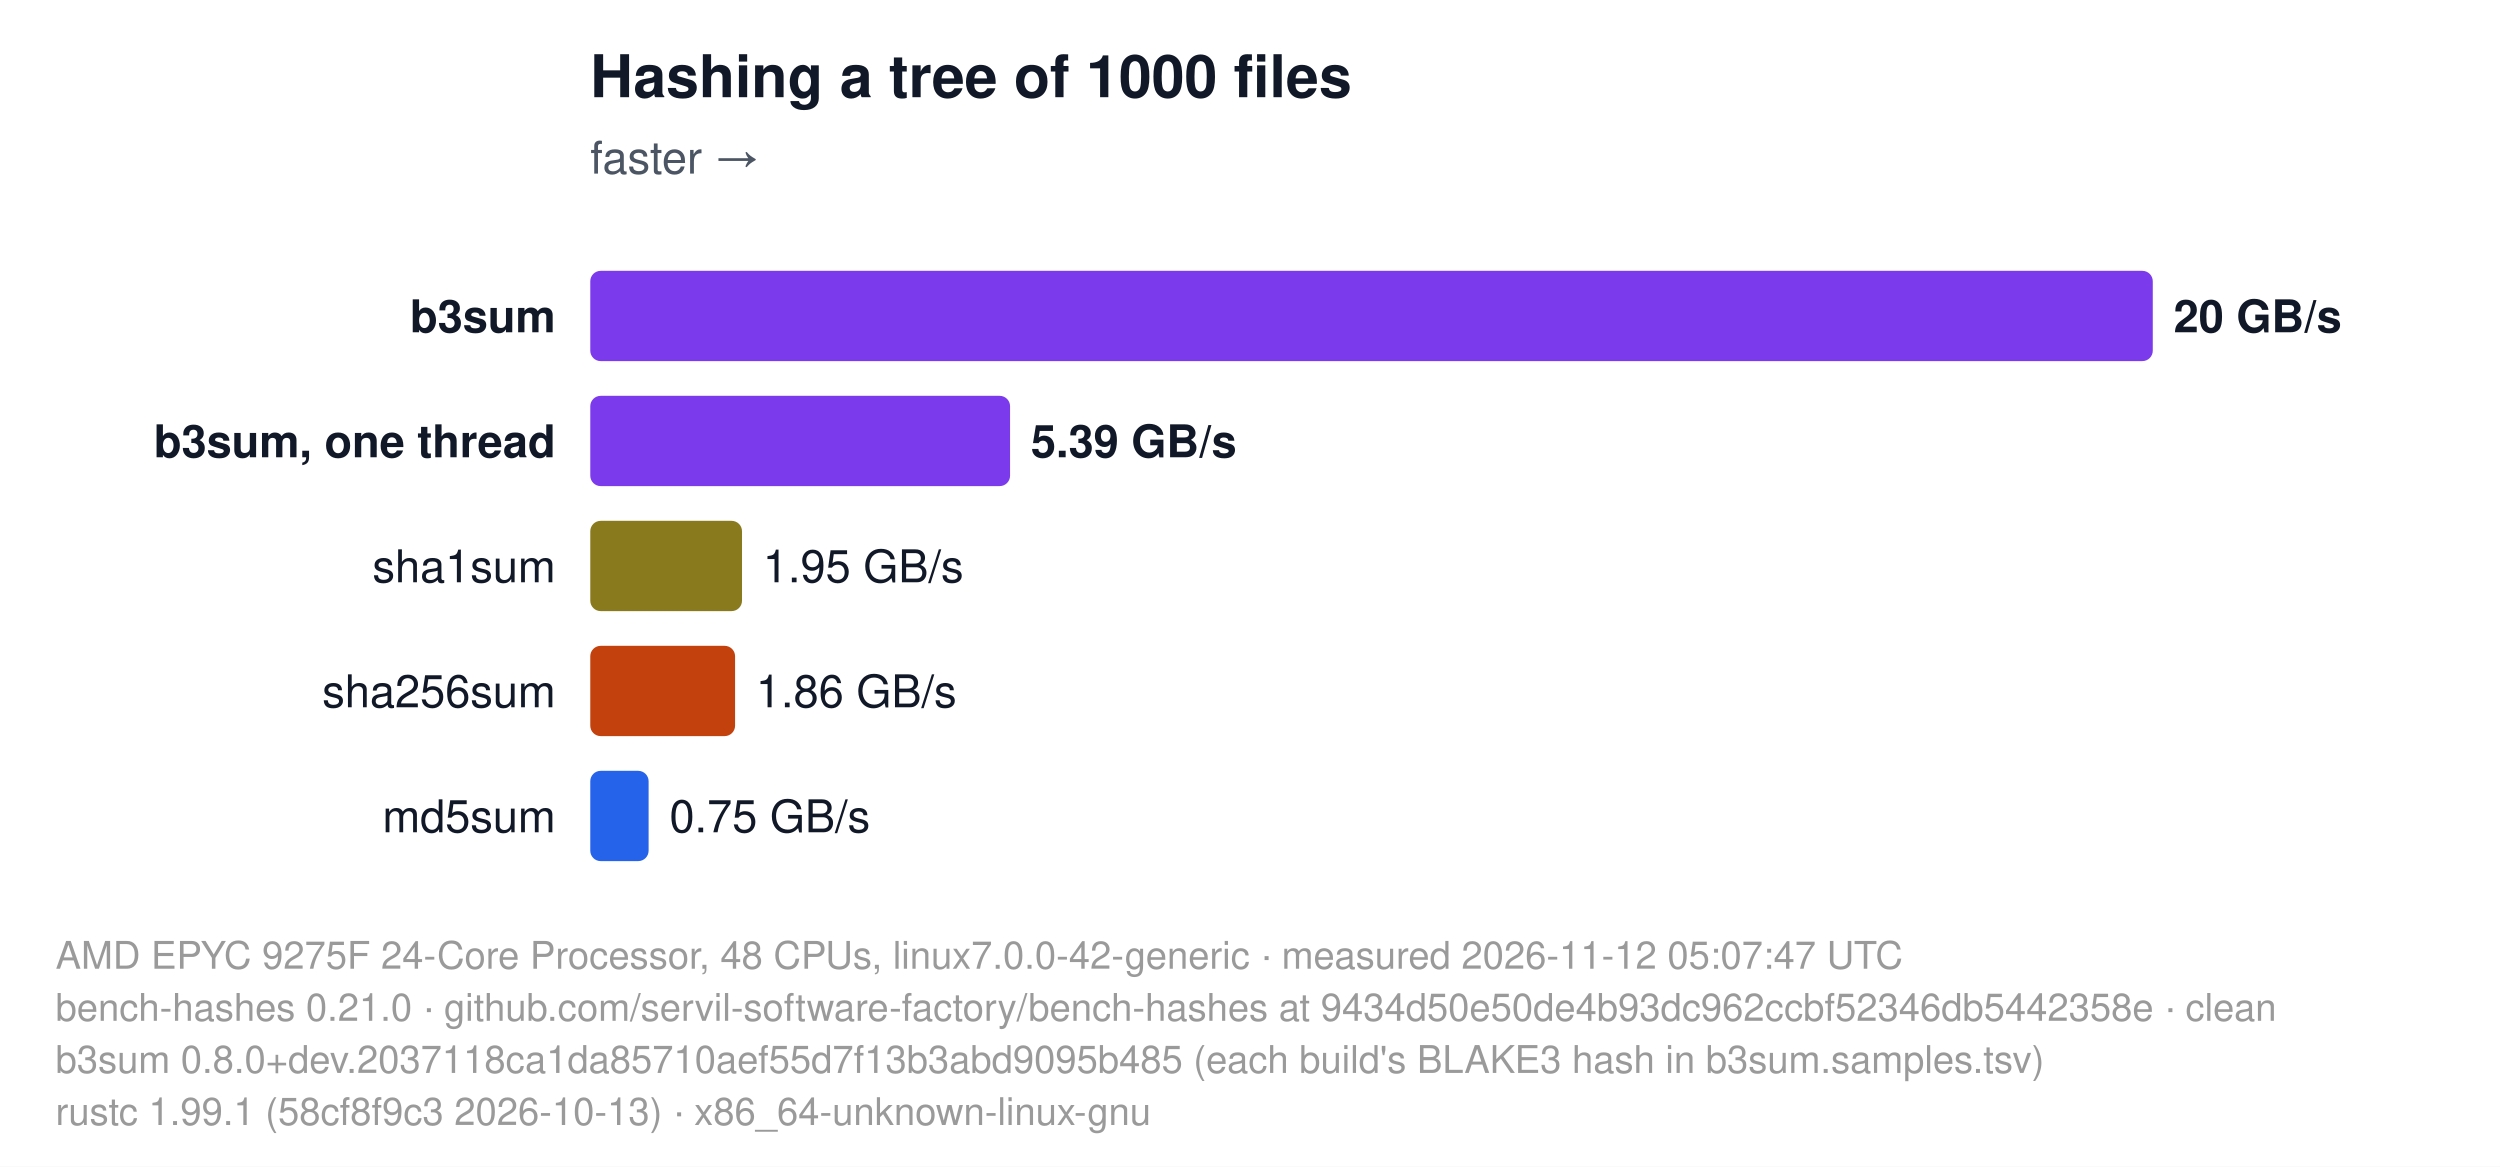
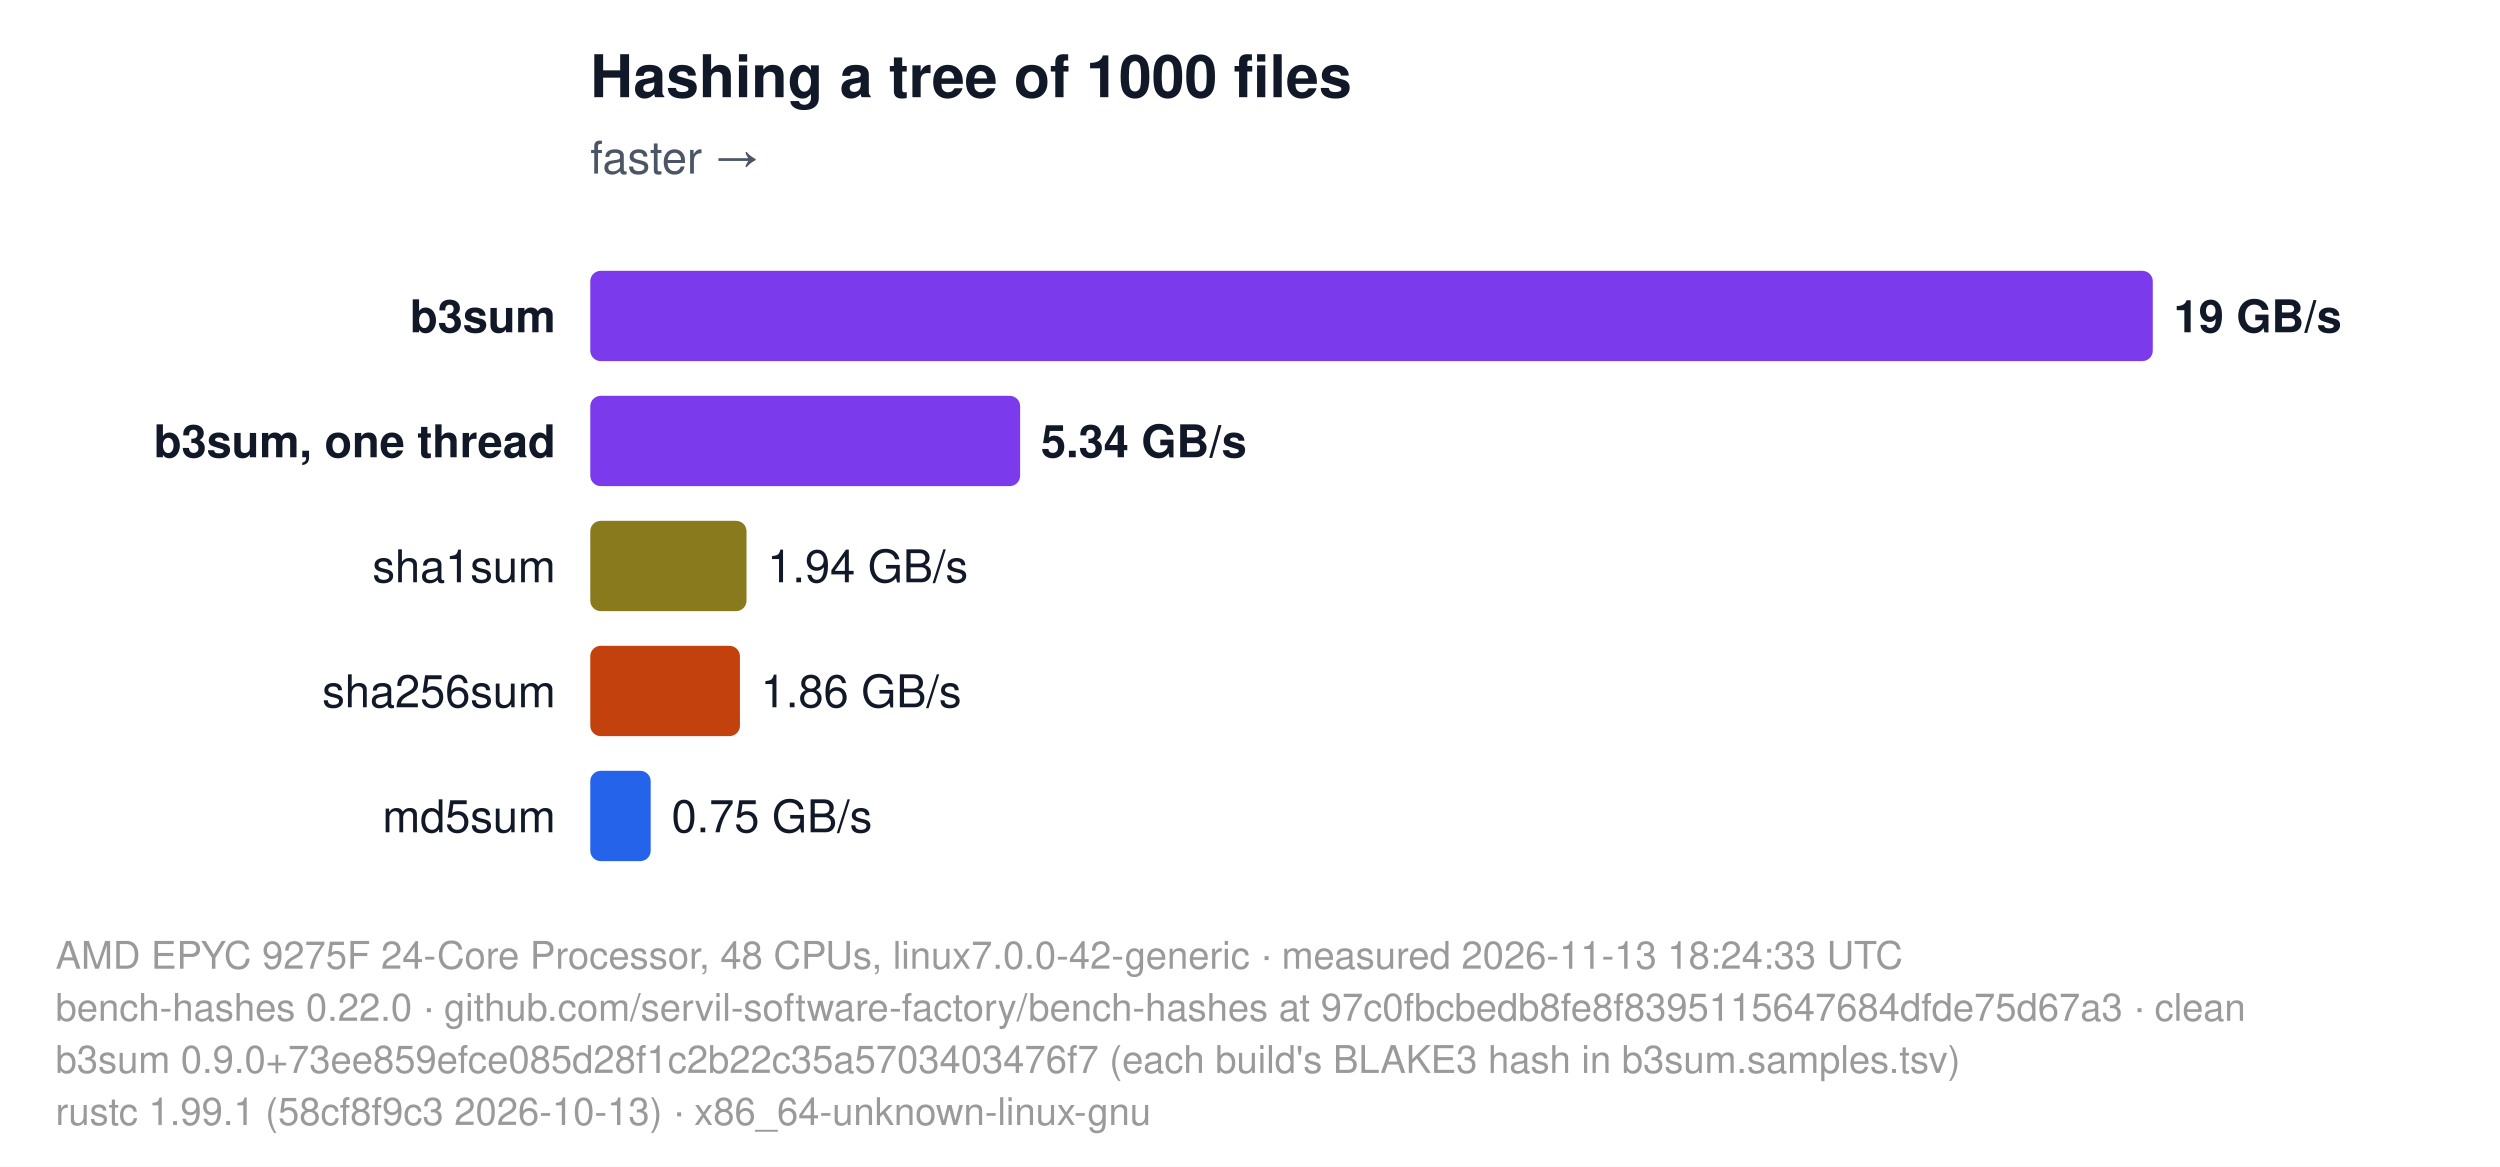
<svg xmlns="http://www.w3.org/2000/svg" width="720" height="336" viewBox="0 0 720 336" font-family="-apple-system, BlinkMacSystemFont, 'Segoe UI', Helvetica, Arial, sans-serif">
  <rect width="720" height="336" fill="#ffffff" />
  <text x="170" y="28" font-size="17" font-weight="600" fill="#111827">Hashing a tree of 1000 files</text>
  <text x="170" y="50" font-size="13" fill="#4b5563">faster →</text>
  <text x="160" y="95.7" font-size="13" fill="#111827" text-anchor="end" font-weight="600">b3sum</text>
  <rect x="170" y="78" width="450.0" height="26" rx="3" fill="#7c3aed" />
-   <text x="626.0" y="95.7" font-size="13" fill="#111827" font-weight="600">20 GB/s</text>
+   <text x="626.0" y="95.7" font-size="13" fill="#111827" font-weight="600">19 GB/s</text>
  <text x="160" y="131.7" font-size="13" fill="#111827" text-anchor="end" font-weight="600">b3sum, one thread</text>
-   <rect x="170" y="114" width="120.9" height="26" rx="3" fill="#7c3aed" />
-   <text x="296.9" y="131.7" font-size="13" fill="#111827" font-weight="600">5.39 GB/s</text>
+   <rect x="170" y="114" width="123.8" height="26" rx="3" fill="#7c3aed" />
+   <text x="299.8" y="131.7" font-size="13" fill="#111827" font-weight="600">5.34 GB/s</text>
  <text x="160" y="167.7" font-size="13" fill="#111827" text-anchor="end">sha1sum</text>
-   <rect x="170" y="150" width="43.7" height="26" rx="3" fill="#8a7a1e" />
-   <text x="219.7" y="167.7" font-size="13" fill="#111827">1.95 GB/s</text>
+   <rect x="170" y="150" width="45.0" height="26" rx="3" fill="#8a7a1e" />
+   <text x="221.0" y="167.7" font-size="13" fill="#111827">1.94 GB/s</text>
  <text x="160" y="203.7" font-size="13" fill="#111827" text-anchor="end">sha256sum</text>
-   <rect x="170" y="186" width="41.7" height="26" rx="3" fill="#c2410c" />
-   <text x="217.7" y="203.7" font-size="13" fill="#111827">1.86 GB/s</text>
+   <rect x="170" y="186" width="43.1" height="26" rx="3" fill="#c2410c" />
+   <text x="219.1" y="203.7" font-size="13" fill="#111827">1.86 GB/s</text>
  <text x="160" y="239.7" font-size="13" fill="#111827" text-anchor="end">md5sum</text>
-   <rect x="170" y="222" width="16.8" height="26" rx="3" fill="#2563eb" />
-   <text x="192.8" y="239.7" font-size="13" fill="#111827">0.75 GB/s</text>
-   <text x="16" y="279.0" font-size="11" fill="#9a9a9a">AMD EPYC 9275F 24-Core Processor, 48 CPUs, linux7.0.0-42-generic · measured 2026-11-12 05:07:47 UTC</text>
-   <text x="16" y="294.0" font-size="11" fill="#9a9a9a">bench-hashes 0.21.0 · github.com/servil-software-factory/bench-hashes at 9434d50e50de4b93dc962ccbf52346db5442358e · clean</text>
-   <text x="16" y="309.0" font-size="11" fill="#9a9a9a">b3sum 0.8.0+dev.2037118ca1da85710aef55d7f13b3abd9095b485 (each build's BLAKE3 hash in b3sum.samples.tsv)</text>
+   <rect x="170" y="222" width="17.4" height="26" rx="3" fill="#2563eb" />
+   <text x="193.4" y="239.7" font-size="13" fill="#111827">0.75 GB/s</text>
+   <text x="16" y="279.0" font-size="11" fill="#9a9a9a">AMD EPYC 9275F 24-Core Processor, 48 CPUs, linux7.0.0-42-generic · measured 2026-11-13 18:24:33 UTC</text>
+   <text x="16" y="294.0" font-size="11" fill="#9a9a9a">bench-hashes 0.22.0 · github.com/servil-software-factory/bench-hashes at 97c0fbcbedb8fe8f8395115647684dfde75d67a3 · clean</text>
+   <text x="16" y="309.0" font-size="11" fill="#9a9a9a">b3sum 0.9.0+73ee859efce085d28f1c2b22c35a5703403476f7 (each build's BLAKE3 hash in b3sum.samples.tsv)</text>
  <text x="16" y="324.0" font-size="11" fill="#9a9a9a">rustc 1.99.1 (58cf8f9c3 2026-10-13) · x86_64-unknown-linux-gnu</text>
</svg>
